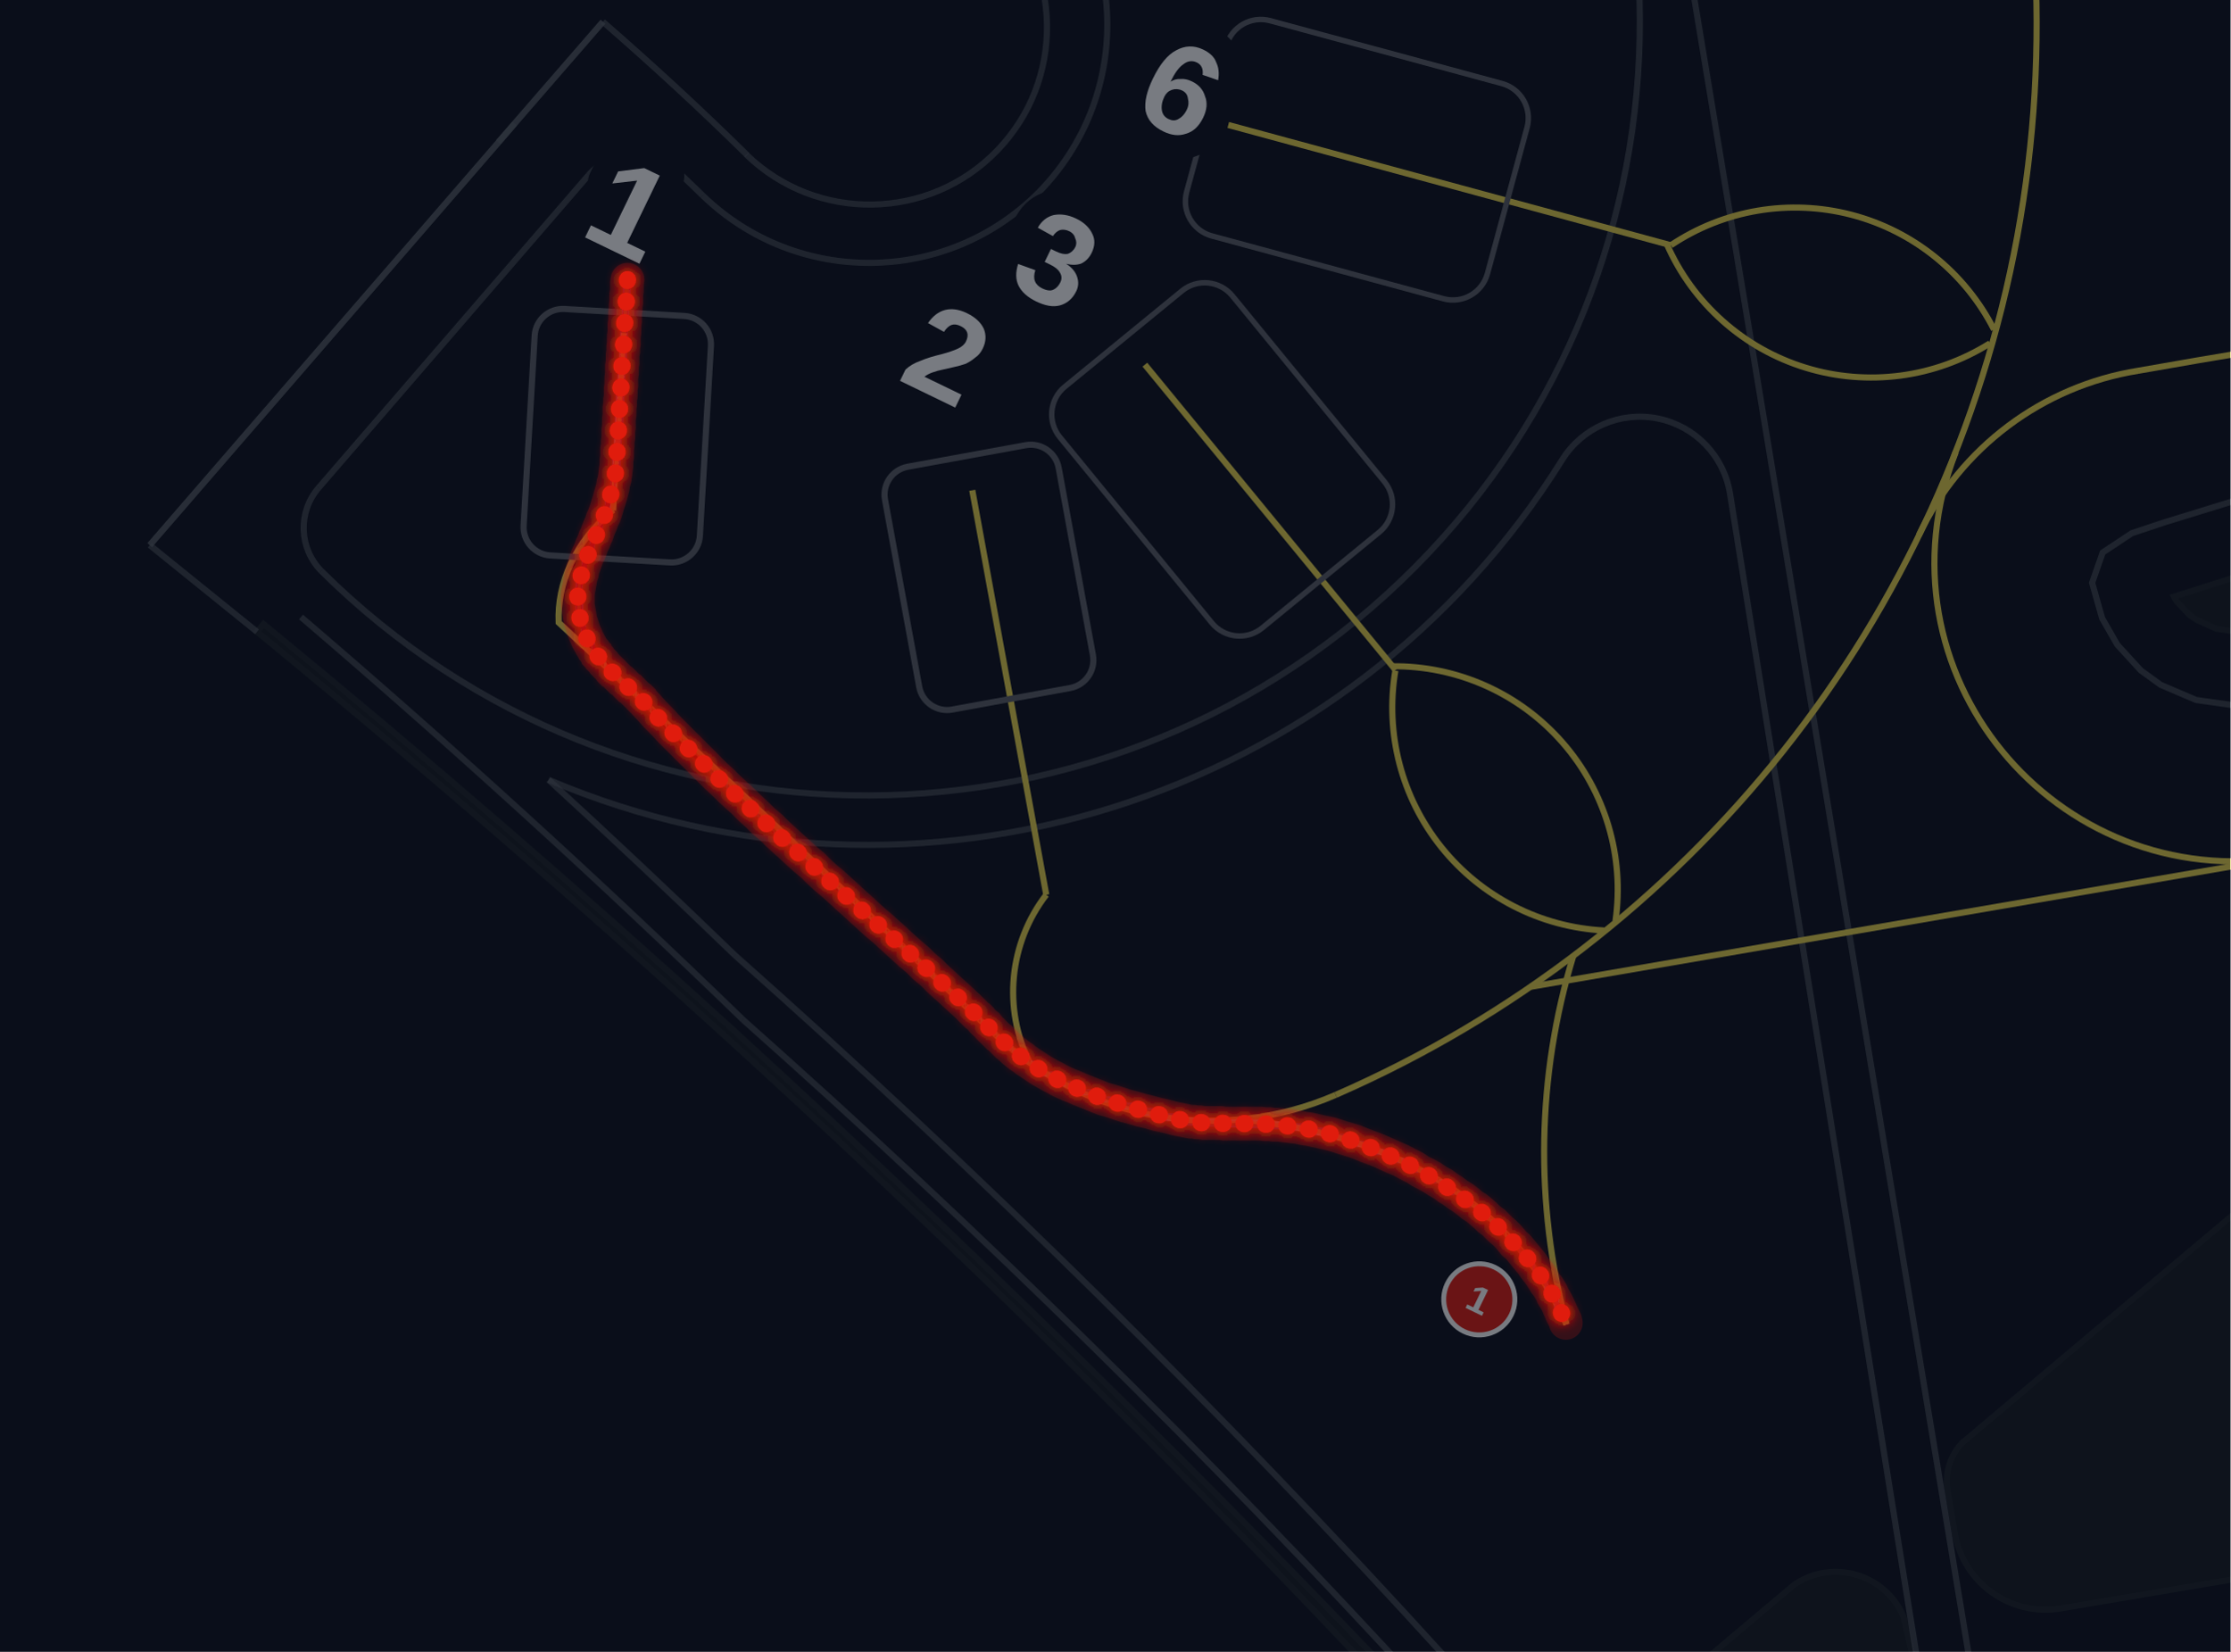
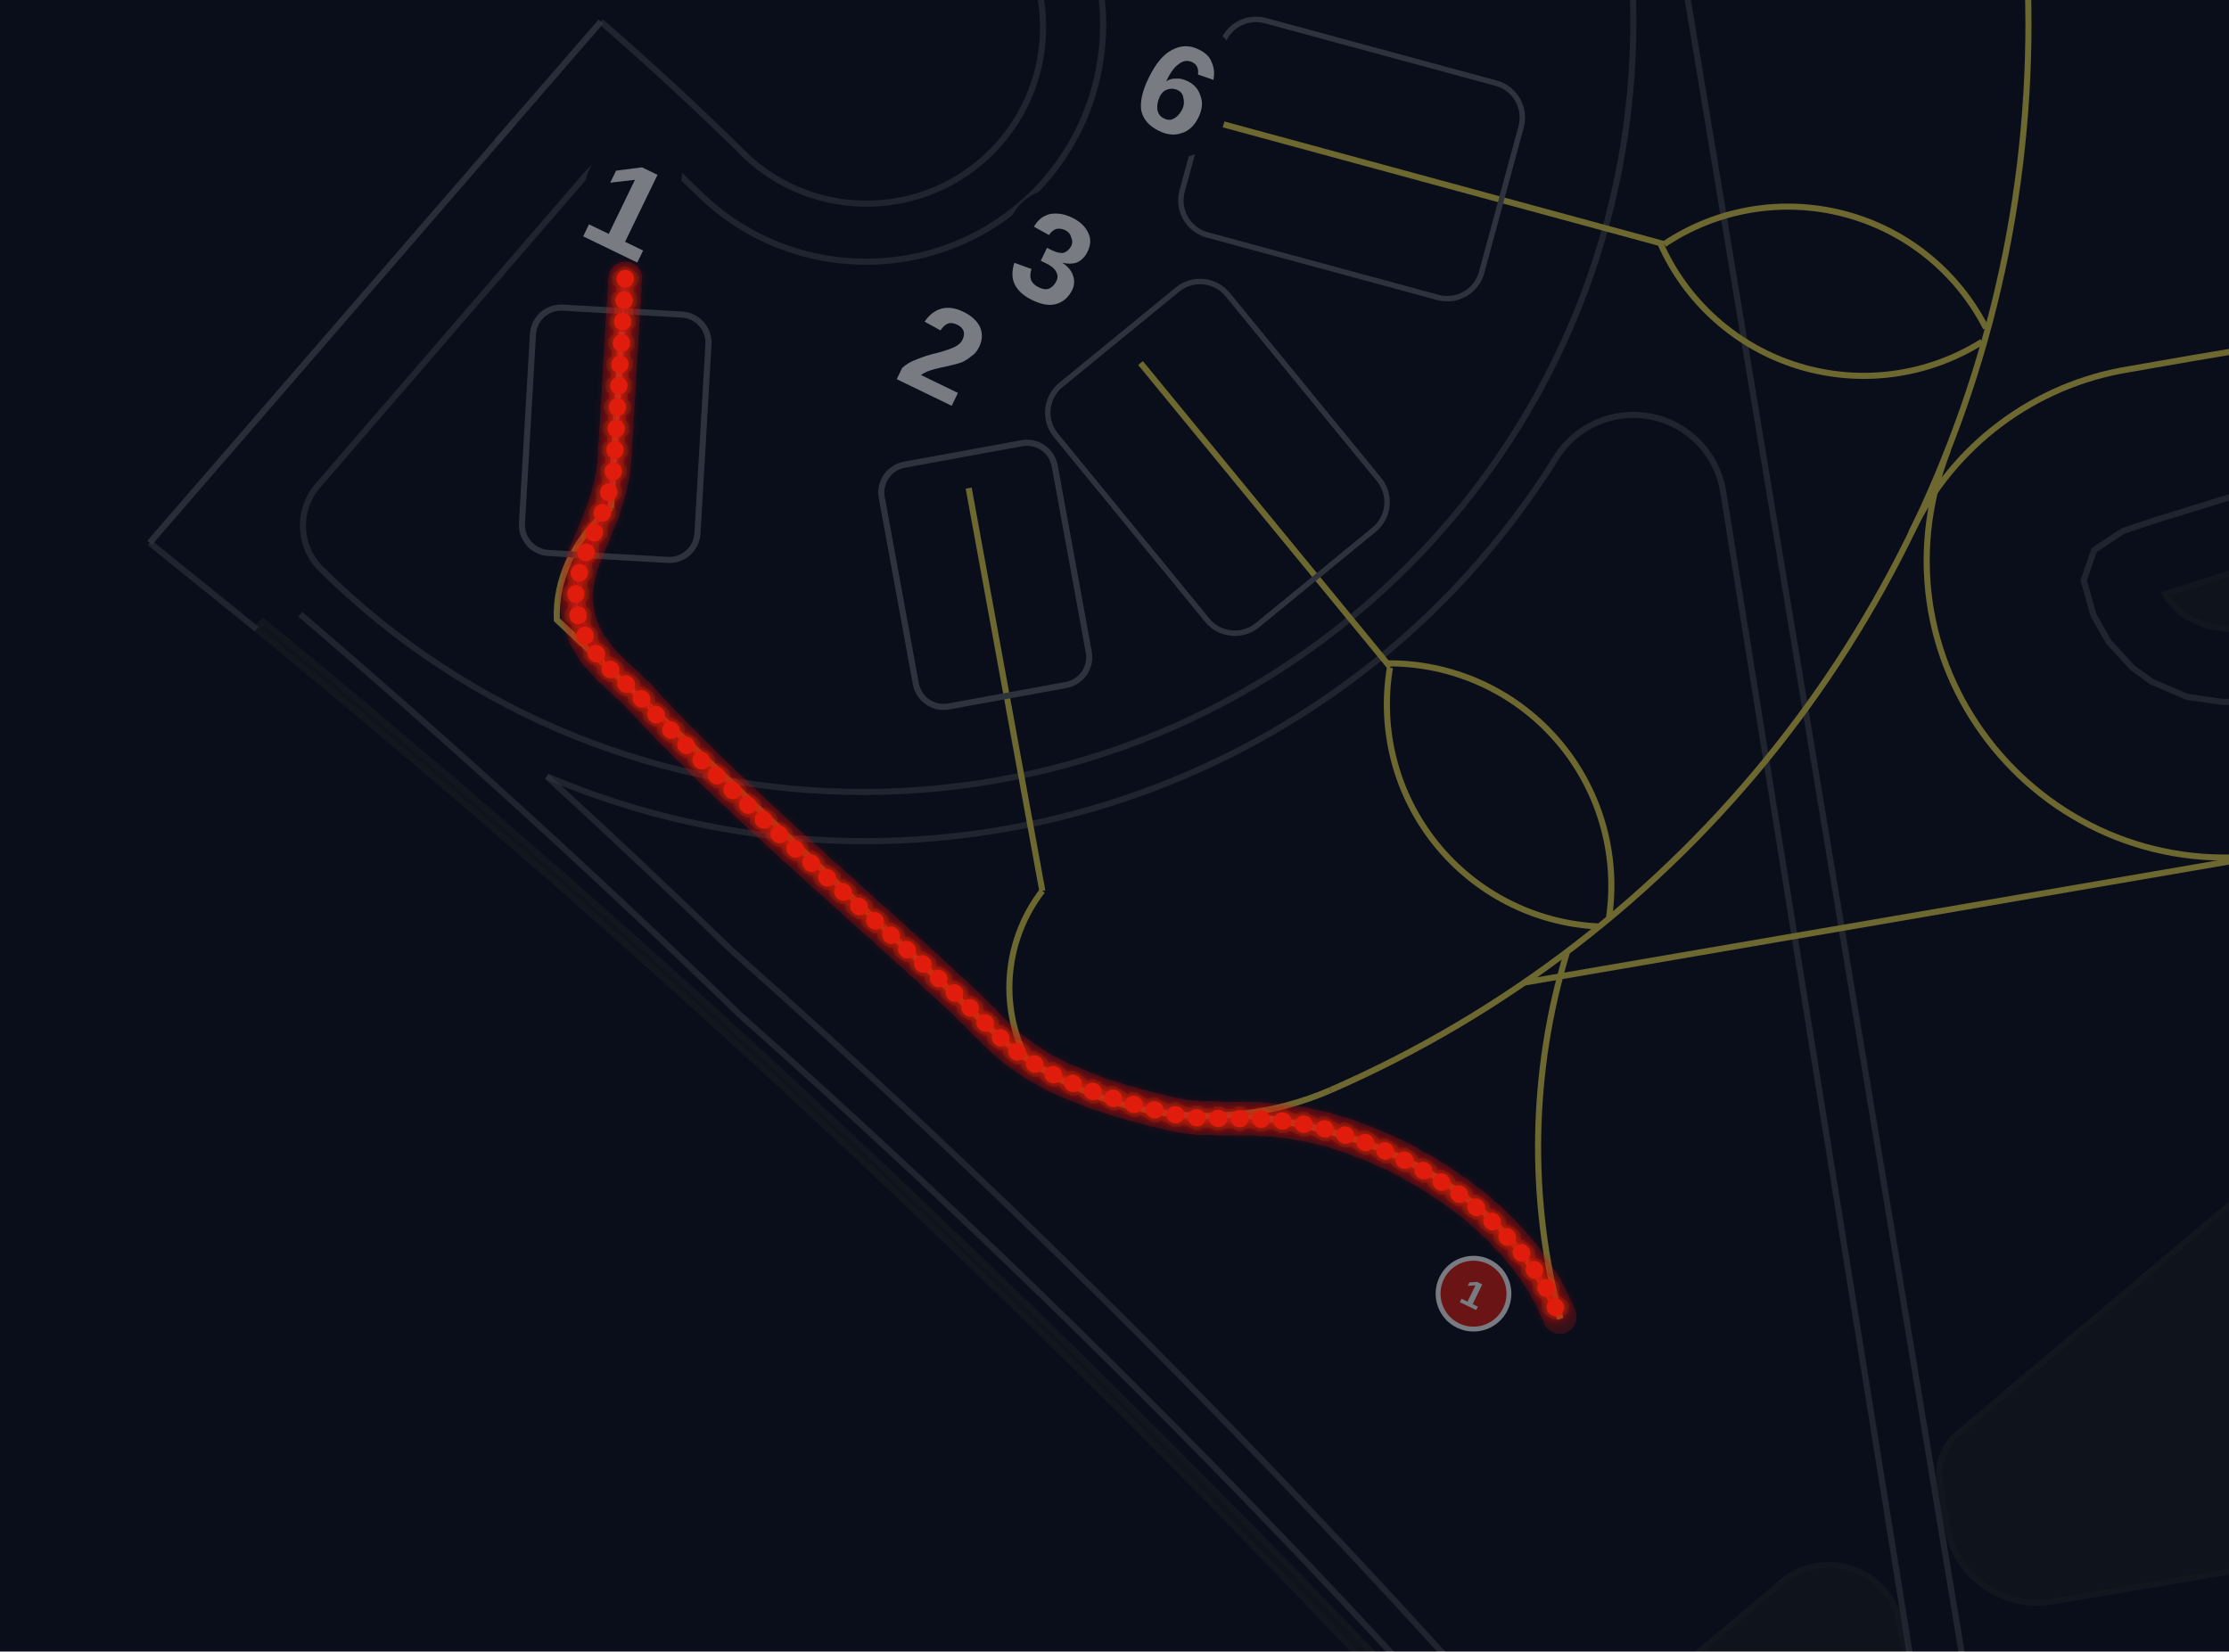
- <svg xmlns="http://www.w3.org/2000/svg" viewBox="875.06 926.11 36.36 26.93">
+ <svg xmlns="http://www.w3.org/2000/svg" viewBox="875.05 926.11 36.50 27.04">
  <defs>
    <filter id="gl" x="-30%" y="-30%" width="160%" height="160%">
      <feGaussianBlur stdDeviation="0.10" result="b" />
      <feMerge>
        <feMergeNode in="b" />
        <feMergeNode in="b" />
        <feMergeNode in="SourceGraphic" />
      </feMerge>
    </filter>
  </defs>
-   <rect x="875.06" y="926.11" width="36.36" height="26.93" fill="#0a0e1a" />
+   <rect x="875.05" y="926.11" width="36.50" height="27.04" fill="#0a0e1a" />
  <g opacity="0.45" transform="rotate(25.84 890.158 939.855)">
    <g id="bgG">
      <defs id="defs40143">
        <clipPath id="clipPath24" clipPathUnits="userSpaceOnUse" />
      </defs>
      <path id="rect1" fill="#0a0e1a" d="M0 0h2000v1380H0Z" style="display:inline;fill:#0a0e1a" />
      <g id="layer-runways" style="display:inline" />
      <g id="layer-green" style="display:inline">
        <path id="path37235" d="m913.57 953.66-1.06-.54-1.18-.52a83 83 0 0 0-5.65-2.54l-1.19-.48a194 194 0 0 0-25.65-8.07l.04-.16a192 192 0 0 1 9.78 2.62 222 222 0 0 1 16.97 5.82l.29-.28 7.9 3.6z" data-class="green-zone" data-dxf-bulges="0.0000 0.0000 0.0187 0.0000 0.0347 0.0000 -0.0132 -0.0202 0.0000 0.0000 0.0000" data-dxf-pts="6277.15,2865.59 6266.66,2860.00 6255.52,2853.32 6201.85,2821.68 6191.02,2814.71 5975.94,2651.07 5974.85,2652.31 6053.10,2717.38 6199.40,2822.81 6198.85,2826.88 6274.15,2870.79" data-handle="7B0F7" data-layer="기타지역" style="fill:#13181e;stroke:#1a1f26;stroke-width:.1" />
        <g id="g1043">
          <path id="polygon37267" d="m910.99 925.82.54-.28.21-.11-1.18-1.67-1.07 1-.5.46-.13.08-.3.28-.34.38-.74.69-.6.57-.16.15.07.05.29.11.14.02.35-.01.32-.1.11-.06.33-.16 1.06-.56.53-.28.24-.13.41-.2.12-.07z" data-class="green-zone" data-dxf-pts="6020.93,2972.24 6020.93,2972.24 6022.06,2963.97 6022.39,2961.86 6023.16,2962.15 6025.78,2963.87 6026.82,2964.90 6028.71,2967.83 6029.75,2970.99 6029.93,2972.24 6030.46,2975.91 6032.10,2987.87 6032.91,2993.79 6033.25,2996.55 6033.99,3001.04 6034.09,3002.44 6034.54,3005.87 6035.39,3011.89 6035.72,3014.30 6015.17,3014.30 6017.16,2999.73 6017.93,2992.91 6017.93,2991.36 6018.47,2987.31 6019.55,2982.33 6020.93,2972.24" data-handle="7B11B" data-layer="기동지역" style="fill:#13181e;stroke:#1a1f26;stroke-width:.1" />
        </g>
        <g id="g967">
          <path id="path37367" d="m911.06 945.58.45.65a.51.51 0 0 1-.3.88 152 152 0 0 0-4.5.73l1.46-3.27a1.2 1.2 0 0 1 1.84-.3z" data-class="green-zone" data-dxf-bulges="0.0000 -0.6339 0.0075 0.0000 -0.4826 0.0000" data-dxf-pts="6196.56,2891.79 6204.50,2891.79 6209.94,2884.22 6189.75,2843.00 6171.47,2873.96 6179.66,2890.80" data-handle="7BCAF" data-layer="기타지역" style="fill:#13181e;stroke:#1a1f26;stroke-width:.1" />
          <path id="path37368" d="m916.63 945.11 2.39-1.69-4.33 3.07a1.5 1.5 0 0 1-2.08-.35l-1.01-1.43.03-.03a1.27 1.27 0 0 1 1.88.16l.31.42 2.74-1.95-1.58-2.23-2.74 1.95a1.5 1.5 0 0 1-2.08-.36l-.42-.59a.9.9 0 0 1-.11-.79l4.69-10.51.8-.57 6.65 9.41a1.5 1.5 0 0 1-.35 2.09l-2.4 1.71" data-class="green-zone" data-dxf-bulges="0.0000 0.0000 -0.4142 0.0000 0.0000 -0.4477 0.0000 0.0000 0.0000 0.0000 -0.4062 0.0000 -0.2344 0.0000 0.0000 0.0000 -0.4142 0.0000 0.0000" data-dxf-pts="6225.10,2940.29 6225.10,2969.71 6225.10,2916.29 6210.10,2901.29 6192.52,2901.29 6192.52,2901.73 6204.72,2916.29 6209.95,2916.29 6209.95,2950.14 6182.52,2950.14 6182.52,2916.29 6167.52,2901.29 6160.18,2901.29 6153.14,2905.00 6094.43,3004.39 6094.43,3014.29 6210.10,3014.29 6225.10,2999.29 6225.10,2969.71" data-handle="7BCB0" data-layer="기타지역" style="fill:#13181e;stroke:#1a1f26;stroke-width:.1" />
        </g>
      </g>
      <g id="layer-schm" style="display:inline">
        <path id="path2039" d="M884.17 941.61a13.34 13.34 0 0 0 12.6-11.9 1.49 1.49 0 0 1 2.7-.7l12.04 17.22c.35.39.04.88-.3.88l-4.5.73" data-class="schm" data-dxf-bulges="0.3688 -0.6901 0.0000 0.0000" data-dxf-pts="6007.75,2694.23 5983.66,2866.57 5993.61,2892.79 6220.63,2892.79" data-handle="71F87" data-layer="SCHM" style="fill:none;stroke:#5a5f68;stroke-width:.1;stroke-opacity:.6" />
        <path id="polyline2039" d="m916.64 930.72-16.28-23.03" data-class="schm" data-dxf-pts="6107.43,3023.79 5824.43,3023.79 5824.43,3023.79" data-handle="71F88" data-layer="SCHM" style="fill:none;stroke:#5a5f68;stroke-width:.1;stroke-opacity:.6" />
        <path id="path2052" d="M879.35 940.16a12.61 12.61 0 1 0 8.19-23.86 66 66 0 0 0-25.71-3.35" data-class="schm" data-dxf-bulges="1.0064 0.0986 0.0986" data-dxf-pts="5967.85,2663.04 5820.38,2868.61 5643.56,2677.12" data-handle="71F9E" data-layer="SCHM" style="fill:none;stroke:#5a5f68;stroke-width:.1;stroke-opacity:.6" />
        <path id="line2130" d="m912.6 946.3-18.21-25.77" data-class="schm" data-dxf-p="6211.391,2900.294 5894.771,2900.294" data-handle="7200B" data-layer="SCHM" data-wgs="37.4487523,126.4592580 37.4510797,126.4571885" style="fill:none;stroke:#5a5f68;stroke-width:.1;stroke-opacity:.6" />
        <path id="line2131" d="m878.72 938.96 1.74-6.51" data-class="schm" data-dxf-p="5954.364,2664.824 5911.262,2716.925" data-handle="7200C" data-layer="SCHM" data-wgs="37.4494154,126.4554077 37.4500036,126.4556062" style="fill:none;stroke:#5a5f68;stroke-width:.1;stroke-opacity:.6" />
        <path id="path2131" d="m882.28 931.94-.55-.18" data-class="schm" data-dxf-arc="6212.93,2328.74,502.00,126.02,126.69" data-handle="7200D" data-layer="SCHM" style="fill:none;stroke:#5a5f68;stroke-width:.1;stroke-opacity:.6" />
        <path id="path2132" d="M882.28 931.94a3.9 3.9 0 0 0 4.91-2.44" data-class="schm" data-dxf-arc="5894.77,2766.29,39.00,306.02,36.02" data-handle="7200E" data-layer="SCHM" style="fill:none;stroke:#5a5f68;stroke-width:.1;stroke-opacity:.6" />
        <path id="path2133" d="M881.73 931.76a1 1 0 0 0-1.27.69" data-class="schm" data-dxf-arc="5918.99,2723.28,10.00,126.69,219.77" data-handle="7200F" data-layer="SCHM" style="fill:none;stroke:#5a5f68;stroke-width:.1;stroke-opacity:.6" />
        <path id="path2134" d="M878.72 938.96a1 1 0 0 0 .63 1.2" data-class="schm" data-dxf-arc="5962.07,2671.20,10.00,219.60,305.29" data-handle="72010" data-layer="SCHM" style="fill:none;stroke:#5a5f68;stroke-width:.1;stroke-opacity:.6" />
        <path id="path2135" d="M887.19 929.5a3.9 3.9 0 0 0-2.43-4.93" data-class="schm" data-dxf-arc="5894.77,2766.29,39.00,36.02,126.02" data-handle="72011" data-layer="SCHM" style="fill:none;stroke:#5a5f68;stroke-width:.1;stroke-opacity:.6" />
        <path id="line15244" d="m879.58 930.1-2.93 10.9" data-class="schm" data-dxf-p="5886.931,2723.237 5959.034,2636.080" data-handle="75529" data-layer="SCHM" data-wgs="37.4502153,126.4555054 37.4492314,126.4551733" style="fill:none;stroke:#5a5f68;stroke-width:.1;stroke-opacity:.6" />
        <path id="path15244" d="M882.63 931.03a2.89 2.89 0 1 0 1.81-5.49" data-class="schm" data-dxf-arc="5895.12,2766.28,29.00,306.39,126.50" data-handle="7552A" data-layer="SCHM" style="fill:none;stroke:#5a5f68;stroke-width:.1;stroke-opacity:.6" />
        <path id="path15245" d="M882.64 931.03a51 51 0 0 0-3.06-.93" data-class="schm" data-dxf-arc="6213.29,2328.79,511.95,126.00,129.60" data-handle="7552B" data-layer="SCHM" style="fill:none;stroke:#5a5f68;stroke-width:.1;stroke-opacity:.6" />
        <path id="path15246" d="M888.15 942.86a154 154 0 0 0-3.98-1.25" data-class="schm" data-dxf-arc="6958.87,1475.85,1545.67,126.42,127.98" data-handle="7552C" data-layer="SCHM" style="fill:none;stroke:#5a5f68;stroke-width:.1;stroke-opacity:.6" />
        <path id="line15448" d="m876.65 941 2.36-8.78" data-class="schm" data-dxf-p="5959.034,2636.080 5900.952,2706.289" data-handle="755F7" data-layer="SCHM" data-wgs="37.4492314,126.4551733 37.4500240,126.4554408" style="fill:none;stroke:#5a5f68;stroke-width:.1;stroke-opacity:.6" />
        <path id="line15450" d="m879.58 930.1-.68 2.51" data-class="schm" data-dxf-p="5886.931,2723.237 5903.502,2703.206" data-handle="755F9" data-layer="SCHM" data-wgs="37.4502153,126.4555054 37.4499892,126.4554291" style="fill:none;stroke:#5a5f68;stroke-width:.1;stroke-opacity:.6" />
        <path id="path33985" d="m878.84 941.51-2.19-.51" data-class="schm" data-dxf-arc="7260.72,1185.53,1948.97,131.24,131.90" data-handle="7A573" data-layer="SCHM" style="fill:none;stroke:#5a5f68;stroke-width:.1;stroke-opacity:.6" />
        <path id="path33994" d="M888.73 943.75a156 156 0 0 0-9.35-2.77" data-class="schm" data-dxf-arc="6979.74,1461.95,1562.63,126.43,130.03" data-handle="7A580" data-layer="SCHM" style="fill:none;stroke:#5a5f68;stroke-width:.1;stroke-opacity:.6" />
        <path id="path33995" d="M903.5 948.75a152 152 0 0 0-14.77-5" data-class="schm" data-dxf-arc="7012.60,1532.58,1526.85,123.11,129.00" data-handle="7A581" data-layer="SCHM" style="fill:none;stroke:#5a5f68;stroke-width:.1;stroke-opacity:.6" />
        <path id="path33996" d="M912.84 947.66a152 152 0 0 0-7.9 1.36" data-class="schm" data-dxf-arc="7580.07,2197.67,1526.85,152.92,155.94" data-handle="7A582" data-layer="SCHM" style="fill:none;stroke:#5a5f68;stroke-width:.1;stroke-opacity:.6" />
        <path id="path33997" d="M903.5 948.75c.36.14.81.35 1.44.27" data-class="schm" data-dxf-arc="6167.57,2828.22,20.00,303.11,335.94" data-handle="7A583" data-layer="SCHM" style="fill:none;stroke:#5a5f68;stroke-width:.1;stroke-opacity:.6" />
        <path id="polyline34010" d="m909.86 922.77-.29.28-.44.41-.44.42-.45.4-.24.17-.07.08-.22.21-.34.38-.59.55-.73.68-.4.39-.29.49.06.52.4.45.41.28.53.21.39.07.63-.03.56-.18.36-.18.17-.09.54-.28.53-.28.54-.28.23-.12.43-.21.14-.09.26-.14.54-.27.36-.19" data-class="shoulder" data-dxf-pts="6003.05,3014.30 6003.61,3010.24 6004.43,3004.24 6005.25,2998.24 6005.93,2992.24 6005.93,2989.24 6006.24,2988.25 6006.64,2985.25 6007.72,2980.24 6008.82,2972.24 6010.19,2962.24 6011.04,2956.72 6013.31,2951.45 6017.93,2948.94 6023.93,2949.63 6028.62,2951.38 6033.37,2954.50 6036.19,2957.30 6039.63,2962.62 6041.48,2968.24 6042.06,2972.24 6042.34,2974.24 6043.17,2980.24 6043.99,2986.24 6044.81,2992.24 6045.13,2994.84 6045.92,2999.65 6046.03,3001.24 6046.43,3004.24 6047.28,3010.24 6047.83,3014.30" data-handle="7A59A" data-layer="SCHM" style="fill:none;stroke:#5a5f68;stroke-width:.1;stroke-opacity:.6" />
        <path id="polyline34015" d="m915.87 931.27-16.28-23.04" data-class="schm" data-dxf-pts="6107.43,3014.30 5824.43,3014.30" data-handle="7A5A1" data-layer="SCHM" style="fill:none;stroke:#5a5f68;stroke-width:.1;stroke-opacity:.6" />
        <path id="path36959" d="M888.15 942.86a152 152 0 0 1 15.41 5.25 2 2 0 0 0 1.11.11l2.04-.38" data-class="schm" data-dxf-bulges="-0.0268 0.1436 0.0000 0.0000" data-dxf-pts="6041.11,2719.56 6173.66,2815.60 6181.01,2824.12 6189.75,2843.00" data-handle="7BCBE" data-layer="SCHM" style="fill:none;stroke:#5a5f68;stroke-width:.1;stroke-opacity:.6" />
      </g>
      <g id="layer-centerlines" style="display:inline">
        <g id="g932" style="display:inline">
          <path id="path37557" d="M900.46 936.92a11 11 0 0 0 2.52 5.45" data-class="centerline-twy" data-dxf-arc="6108.65,2839.30,35.00,198.85,306.97" data-handle="70D03" data-layer="항공기동선" style="fill:none;stroke:#e6d24c;stroke-width:.1" />
          <path id="path37557-8" d="M902.98 942.37c-1.81-1.52-4.04-1.49-6.23-.7" data-class="centerline-twy" data-dxf-arc="6108.65,2839.30,35.00,198.85,306.97" data-handle="70D03" data-layer="항공기동선" style="display:inline;fill:none;stroke:#e6d24c;stroke-width:.1" />
        </g>
        <g id="g22" style="display:inline">
          <path id="path37553" d="M902.49 926.8c.3 3.82 4.6 5.8 7.72 3.6" data-class="centerline-twy" data-dxf-arc="6017.93,2972.86,49.50,239.20,0.00" data-handle="70CFE" data-layer="항공기동선" style="fill:none;stroke:#e6d24c;stroke-width:.1" />
          <path id="path22" d="m914.34 927.46-4.13 2.94-10.16 7.27" style="baseline-shift:baseline;display:inline;overflow:visible;opacity:1;fill:none;stroke:#e6d24c;stroke-width:.1;stroke-dasharray:none;stroke-opacity:1;stop-color:#000;stop-opacity:1" />
        </g>
        <g id="g25" style="display:inline">
          <path id="path37580" d="M904.59 924.31a4.8 4.8 0 0 0-2.05 3.97m2.05-3.97.82-.59zm.82-.59 4.18-2.97" data-class="centerline-twy" style="fill:none;stroke:#e6d24c;stroke-width:.1" />
        </g>
        <g id="g108" style="display:inline">
          <path id="path37554" d="M897.96 940.64a19.04 19.04 0 0 0-8.37-30.43" data-class="centerline-twy" data-dxf-arc="5894.77,2766.29,191.00,14.15,126.02" data-handle="70CFF" data-layer="항공기동선" style="fill:none;stroke:#e6d24c;stroke-width:.1;display:inline" />
          <path id="path37559" d="M892.56 942.18a5.1 5.1 0 0 0 5.4-1.54" data-class="centerline-twy" data-dxf-arc="6030.52,2800.51,51.00,306.97,14.15" data-handle="70D05" data-layer="항공기동선" style="fill:none;stroke:#e6d24c;stroke-width:.1;display:inline" />
        </g>
        <g id="g877" style="display:inline">
          <g id="g23" style="display:inline">
            <path id="line37554" d="m892.56 942.18-5.68-1.81-3.68-1.14c-.3-.56-.34-1.3 0-2.04" style="baseline-shift:baseline;display:inline;overflow:visible;opacity:1;fill:none;stroke:#e6d24c;stroke-width:.1;stroke-dasharray:none;stroke-opacity:1;stop-color:#000;stop-opacity:1" />
            <path id="path878" d="m883.2 937.2-1.1-2.68" style="baseline-shift:baseline;display:inline;overflow:visible;fill:none;stroke:#e6d24c;stroke-width:.1;stroke-dasharray:none;stroke-opacity:1;stop-color:#000" />
          </g>
          <g id="g20" style="display:inline">
            <path id="path38188" d="M902.18 924.73a3.64 3.64 0 0 0-5.34 1.06" data-class="centerline-twy" data-dxf-arc="5985.23,2905.02,36.50,107.23,204.45" data-handle="71023" data-layer="항공기동선" style="fill:none;stroke:#e6d24c;stroke-width:.1" />
            <path id="path38189" d="M896.77 925.8a3.64 3.64 0 0 0 5.45-.84" data-class="centerline-twy" data-dxf-arc="5942.92,2924.76,36.50,283.95,22.77" data-handle="71024" data-layer="항공기동선" style="fill:none;stroke:#e6d24c;stroke-width:.1" />
            <path id="line38192" d="m896.84 925.79-7.35 1.38" style="baseline-shift:baseline;display:inline;overflow:visible;opacity:1;fill:none;stroke:#e6d24c;stroke-width:.1;stroke-dasharray:none;stroke-opacity:1;stop-color:#000;stop-opacity:1" />
          </g>
          <g id="g24" style="display:inline">
            <path id="path38229" d="M892.29 939.76a2.6 2.6 0 0 0 .96 2.59" data-class="centerline-twy" data-dxf-arc="6058.80,2788.82,25.60,222.33,287.69" data-handle="71053" data-layer="항공기동선" style="fill:none;stroke:#e6d24c;stroke-width:.1" />
            <path id="line38229" d="m892.29 939.76-3.96-5.41" style="baseline-shift:baseline;display:inline;overflow:visible;opacity:1;fill:none;stroke:#e6d24c;stroke-width:.1;stroke-dasharray:none;stroke-opacity:1;stop-color:#000;stop-opacity:1" />
          </g>
          <g id="g21" style="display:inline">
            <path id="path38186" d="M900.83 936.1a3.64 3.64 0 0 0-5.09-2.15" data-class="centerline-twy" data-dxf-arc="6048.42,2828.10,36.50,72.25,171.44" data-handle="71021" data-layer="항공기동선" style="fill:none;stroke:#e6d24c;stroke-width:.1" />
            <path id="path38187" d="M895.82 933.99a3.64 3.64 0 0 0 4.91 2.33" data-class="centerline-twy" data-dxf-arc="6025.07,2868.53,36.50,250.94,347.79" data-handle="71022" data-layer="항공기동선" style="fill:none;stroke:#e6d24c;stroke-width:.1" />
            <path id="line38232" d="m889.97 931.28 5.85 2.7z" style="baseline-shift:baseline;display:inline;overflow:visible;opacity:1;fill:none;stroke:#e6d24c;stroke-width:.1;stroke-dasharray:none;stroke-opacity:1;stop-color:#000;stop-opacity:1" />
          </g>
        </g>
      </g>
      <g id="g1004" />
      <g id="g993" />
      <g id="g927" style="display:inline;stroke:#5b5e67">
        <rect id="rect340-5-9-6-8-9-3-8-2-7-8-5-4-7" width="3.636" height="5.082" x="-472.536" y="1198.517" ry=".584" style="display:inline;fill:none;stroke:#5b5e67;stroke-width:.089;stroke-linecap:round;stroke-linejoin:round;stroke-miterlimit:5;stroke-dasharray:none;stroke-dashoffset:0;paint-order:stroke fill markers" transform="rotate(-65.134)" />
        <rect id="rect340-5-9-6-8-9-3-8-2-7-8-5-4-7-0" width="3.636" height="5.082" x="-1077.622" y="702.112" ry=".584" style="display:inline;fill:none;stroke:#5b5e67;stroke-width:.089;stroke-linecap:round;stroke-linejoin:round;stroke-miterlimit:5;stroke-dasharray:none;stroke-dashoffset:0;paint-order:stroke fill markers" transform="rotate(-100.668)" />
        <rect id="rect340-7-9-0-7-2-8-66" width="2.879" height="4.025" x="-458.57" y="-1204.709" ry=".462" style="display:inline;fill:none;stroke:#5b5e67;stroke-width:.1;stroke-linecap:round;stroke-linejoin:round;stroke-miterlimit:5;stroke-dasharray:none;stroke-dashoffset:0;paint-order:stroke fill markers" transform="rotate(157.491)" />
        <rect id="rect340-7-9-0-7-2-8-66-5" width="2.879" height="4.025" x="-166.399" y="-1282.103" ry=".462" style="display:inline;fill:none;stroke:#5b5e67;stroke-width:.1;stroke-linecap:round;stroke-linejoin:round;stroke-miterlimit:5;stroke-dasharray:none;stroke-dashoffset:0;paint-order:stroke fill markers" transform="rotate(143.797)" />
      </g>
      <g id="g1052">
        <path id="polyline34014" d="m900.36 907.69 7.58-5.39 16.28 23.03-7.58 5.39z" data-class="schm" data-dxf-pts="5824.43,3023.79 5824.43,3117.24 6107.43,3117.24 6107.43,3023.79" data-handle="7A5A0" data-layer="SCHM" style="fill:none;stroke:#5a5f68;stroke-width:.1;stroke-opacity:.6;display:inline" />
      </g>
      <g id="layer-stand-labels" style="font-family:Arial,Helvetica,sans-serif;font-weight:700;text-anchor:middle">
        <text x="881.31" y="933.39" style="fill:none;stroke:#0a0e1a;stroke-width:.8;stroke-linejoin:round;font-size:2.1px" id="lbl-1-h">1</text>
        <text x="881.31" y="933.39" style="fill:#ffffff;stroke:none;font-size:2.1px" id="lbl-1">1</text>
        <text x="887.00" y="933.26" style="fill:none;stroke:#0a0e1a;stroke-width:.8;stroke-linejoin:round;font-size:2.1px" id="lbl-2-h">2</text>
        <text x="887.00" y="933.26" style="fill:#ffffff;stroke:none;font-size:2.1px" id="lbl-2">2</text>
        <text x="887.93" y="931.09" style="fill:none;stroke:#0a0e1a;stroke-width:.8;stroke-linejoin:round;font-size:2.1px" id="lbl-3-h">3</text>
        <text x="887.93" y="931.09" style="fill:#ffffff;stroke:none;font-size:2.1px" id="lbl-3">3</text>
        <text x="888.56" y="927.71" style="fill:none;stroke:#0a0e1a;stroke-width:.8;stroke-linejoin:round;font-size:2.1px" id="lbl-6-h">6</text>
        <text x="888.56" y="927.71" style="fill:#ffffff;stroke:none;font-size:2.1px" id="lbl-6">6</text>
      </g>
      <g id="layer-points">
        <g id="pt-1" transform="translate(901.52,942.62)">
          <circle r="0.58" fill="#e01b0f" stroke="#ffffff" stroke-width=".08" />
          <text y="0.22" text-anchor="middle" font-family="Arial,Helvetica,sans-serif" font-weight="700" font-size="0.62px" letter-spacing=".03" fill="#ffffff">1</text>
        </g>
      </g>
    </g>
  </g>
  <path d="M885.29 930.67L885.28 930.73L885.28 930.79L885.28 930.85L885.27 930.91L885.27 930.98L885.27 931.04L885.26 931.10L885.26 931.16L885.25 931.22L885.25 931.28L885.25 931.34L885.24 931.41L885.24 931.47L885.24 931.53L885.23 931.59L885.23 931.65L885.23 931.71L885.22 931.77L885.22 931.84L885.21 931.90L885.21 931.96L885.21 932.02L885.20 932.08L885.20 932.14L885.20 932.20L885.19 932.27L885.19 932.33L885.19 932.39L885.18 932.45L885.18 932.51L885.18 932.57L885.17 932.63L885.17 932.70L885.16 932.76L885.16 932.82L885.16 932.88L885.15 932.94L885.15 933.00L885.15 933.07L885.14 933.13L885.14 933.19L885.14 933.25L885.13 933.31L885.13 933.37L885.12 933.43L885.12 933.50L885.12 933.56L885.11 933.62L885.11 933.70L885.10 933.77L885.09 933.85L885.08 933.92L885.06 933.99L885.05 934.06L885.03 934.13L885.01 934.20L884.99 934.27L884.97 934.33L884.95 934.40L884.93 934.46L884.91 934.52L884.88 934.58L884.86 934.64L884.83 934.71L884.81 934.76L884.79 934.82L884.76 934.88L884.74 934.94L884.71 935.00L884.69 935.06L884.67 935.11L884.64 935.17L884.62 935.22L884.60 935.28L884.58 935.34L884.56 935.39L884.55 935.45L884.53 935.51L884.52 935.56L884.51 935.62L884.50 935.68L884.49 935.73L884.48 935.79L884.48 935.85L884.48 935.91L884.48 935.97L884.49 936.03L884.50 936.09L884.51 936.15L884.52 936.21L884.54 936.28L884.56 936.34L884.58 936.40L884.61 936.47L884.64 936.54L884.68 936.61L884.69 936.63L884.70 936.65L884.72 936.68L884.73 936.70L884.75 936.72L884.76 936.74L884.78 936.76L884.79 936.79L884.81 936.81L884.83 936.83L884.84 936.85L884.86 936.87L884.88 936.89L884.90 936.91L884.91 936.93L884.93 936.95L884.95 936.97L884.97 936.99L884.99 937.01L885.01 937.03L885.02 937.05L885.04 937.07L885.06 937.08L885.08 937.10L885.10 937.12L885.12 937.14L885.14 937.16L885.16 937.18L885.18 937.20L885.20 937.21L885.22 937.23L885.24 937.25L885.26 937.27L885.28 937.29L885.30 937.31L885.32 937.33L885.34 937.34L885.36 937.36L885.38 937.38L885.40 937.40L885.42 937.42L885.44 937.44L885.46 937.46L885.48 937.48L885.50 937.49L885.52 937.51L885.53 937.53L885.55 937.55L885.66 937.67L885.76 937.78L885.87 937.89L885.97 938.00L886.08 938.11L886.19 938.22L886.30 938.33L886.41 938.44L886.51 938.54L886.62 938.65L886.73 938.76L886.84 938.86L886.95 938.97L887.07 939.08L887.18 939.18L887.29 939.29L887.40 939.39L887.51 939.50L887.63 939.60L887.74 939.71L887.85 939.81L887.96 939.91L888.08 940.02L888.19 940.12L888.31 940.22L888.42 940.33L888.53 940.43L888.65 940.53L888.76 940.63L888.88 940.74L888.99 940.84L889.10 940.94L889.22 941.05L889.33 941.15L889.45 941.25L889.56 941.35L889.68 941.46L889.79 941.56L889.90 941.66L890.02 941.76L890.13 941.87L890.25 941.97L890.36 942.08L890.47 942.18L890.58 942.28L890.70 942.39L890.81 942.49L890.92 942.60L890.95 942.63L890.98 942.66L891.02 942.69L891.05 942.72L891.08 942.76L891.11 942.79L891.15 942.82L891.18 942.86L891.22 942.90L891.25 942.93L891.29 942.97L891.33 943.01L891.37 943.04L891.41 943.08L891.45 943.12L891.49 943.16L891.54 943.20L891.58 943.24L891.63 943.28L891.68 943.32L891.74 943.36L891.79 943.40L891.85 943.44L891.91 943.48L891.97 943.52L892.03 943.56L892.10 943.60L892.17 943.64L892.25 943.68L892.32 943.72L892.40 943.76L892.49 943.80L892.57 943.83L892.66 943.87L892.76 943.91L892.86 943.95L892.96 943.99L893.06 944.03L893.17 944.06L893.29 944.10L893.41 944.14L893.53 944.17L893.66 944.21L893.79 944.24L893.93 944.28L894.07 944.31L894.22 944.35L894.37 944.38L894.42 944.39L894.47 944.40L894.52 944.40L894.57 944.41L894.62 944.41L894.68 944.42L894.73 944.42L894.79 944.42L894.84 944.42L894.90 944.42L894.96 944.42L895.02 944.43L895.08 944.43L895.14 944.43L895.21 944.43L895.27 944.43L895.34 944.43L895.40 944.43L895.47 944.43L895.54 944.43L895.61 944.43L895.69 944.44L895.76 944.44L895.83 944.45L895.91 944.45L895.99 944.46L896.07 944.47L896.15 944.48L896.23 944.49L896.32 944.51L896.40 944.52L896.49 944.54L896.58 944.56L896.67 944.58L896.76 944.60L896.86 944.63L896.95 944.66L897.05 944.69L897.15 944.72L897.25 944.76L897.35 944.80L897.46 944.84L897.56 944.88L897.67 944.93L897.78 944.98L897.90 945.03L898.01 945.09L898.13 945.15L898.22 945.21L898.32 945.26L898.41 945.31L898.50 945.37L898.59 945.42L898.67 945.48L898.75 945.53L898.83 945.59L898.91 945.64L898.99 945.70L899.06 945.76L899.14 945.81L899.21 945.87L899.28 945.93L899.34 945.99L899.41 946.04L899.47 946.10L899.53 946.16L899.59 946.21L899.65 946.27L899.70 946.33L899.75 946.39L899.81 946.44L899.86 946.50L899.90 946.55L899.95 946.61L900.00 946.67L900.04 946.72L900.08 946.78L900.12 946.83L900.16 946.88L900.20 946.94L900.23 946.99L900.26 947.04L900.30 947.09L900.33 947.14L900.36 947.19L900.38 947.24L900.41 947.29L900.44 947.34L900.46 947.38L900.48 947.43L900.50 947.47L900.52 947.52L900.54 947.56L900.56 947.60L900.58 947.64L900.59 947.68" fill="none" stroke="#e01b0f" stroke-width="0.55" opacity=".20" stroke-linecap="round" />
  <path d="M885.29 930.67L885.28 930.73L885.28 930.79L885.28 930.85L885.27 930.91L885.27 930.98L885.27 931.04L885.26 931.10L885.26 931.16L885.25 931.22L885.25 931.28L885.25 931.34L885.24 931.41L885.24 931.47L885.24 931.53L885.23 931.59L885.23 931.65L885.23 931.71L885.22 931.77L885.22 931.84L885.21 931.90L885.21 931.96L885.21 932.02L885.20 932.08L885.20 932.14L885.20 932.20L885.19 932.27L885.19 932.33L885.19 932.39L885.18 932.45L885.18 932.51L885.18 932.57L885.17 932.63L885.17 932.70L885.16 932.76L885.16 932.82L885.16 932.88L885.15 932.94L885.15 933.00L885.15 933.07L885.14 933.13L885.14 933.19L885.14 933.25L885.13 933.31L885.13 933.37L885.12 933.43L885.12 933.50L885.12 933.56L885.11 933.62L885.11 933.70L885.10 933.77L885.09 933.85L885.08 933.92L885.06 933.99L885.05 934.06L885.03 934.13L885.01 934.20L884.99 934.27L884.97 934.33L884.95 934.40L884.93 934.46L884.91 934.52L884.88 934.58L884.86 934.64L884.83 934.71L884.81 934.76L884.79 934.82L884.76 934.88L884.74 934.94L884.71 935.00L884.69 935.06L884.67 935.11L884.64 935.17L884.62 935.22L884.60 935.28L884.58 935.34L884.56 935.39L884.55 935.45L884.53 935.51L884.52 935.56L884.51 935.62L884.50 935.68L884.49 935.73L884.48 935.79L884.48 935.85L884.48 935.91L884.48 935.97L884.49 936.03L884.50 936.09L884.51 936.15L884.52 936.21L884.54 936.28L884.56 936.34L884.58 936.40L884.61 936.47L884.64 936.54L884.68 936.61L884.69 936.63L884.70 936.65L884.72 936.68L884.73 936.70L884.75 936.72L884.76 936.74L884.78 936.76L884.79 936.79L884.81 936.81L884.83 936.83L884.84 936.85L884.86 936.87L884.88 936.89L884.90 936.91L884.91 936.93L884.93 936.95L884.95 936.97L884.97 936.99L884.99 937.01L885.01 937.03L885.02 937.05L885.04 937.07L885.06 937.08L885.08 937.10L885.10 937.12L885.12 937.14L885.14 937.16L885.16 937.18L885.18 937.20L885.20 937.21L885.22 937.23L885.24 937.25L885.26 937.27L885.28 937.29L885.30 937.31L885.32 937.33L885.34 937.34L885.36 937.36L885.38 937.38L885.40 937.40L885.42 937.42L885.44 937.44L885.46 937.46L885.48 937.48L885.50 937.49L885.52 937.51L885.53 937.53L885.55 937.55L885.66 937.67L885.76 937.78L885.87 937.89L885.97 938.00L886.08 938.11L886.19 938.22L886.30 938.33L886.41 938.44L886.51 938.54L886.62 938.65L886.73 938.76L886.84 938.86L886.95 938.97L887.07 939.08L887.18 939.18L887.29 939.29L887.40 939.39L887.51 939.50L887.63 939.60L887.74 939.71L887.85 939.81L887.96 939.91L888.08 940.02L888.19 940.12L888.31 940.22L888.42 940.33L888.53 940.43L888.65 940.53L888.76 940.63L888.88 940.74L888.99 940.84L889.10 940.94L889.22 941.05L889.33 941.15L889.45 941.25L889.56 941.35L889.68 941.46L889.79 941.56L889.90 941.66L890.02 941.76L890.13 941.87L890.25 941.97L890.36 942.08L890.47 942.18L890.58 942.28L890.70 942.39L890.81 942.49L890.92 942.60L890.95 942.63L890.98 942.66L891.02 942.69L891.05 942.72L891.08 942.76L891.11 942.79L891.15 942.82L891.18 942.86L891.22 942.90L891.25 942.93L891.29 942.97L891.33 943.01L891.37 943.04L891.41 943.08L891.45 943.12L891.49 943.16L891.54 943.20L891.58 943.24L891.63 943.28L891.68 943.32L891.74 943.36L891.79 943.40L891.85 943.44L891.91 943.48L891.97 943.52L892.03 943.56L892.10 943.60L892.17 943.64L892.25 943.68L892.32 943.72L892.40 943.76L892.49 943.80L892.57 943.83L892.66 943.87L892.76 943.91L892.86 943.95L892.96 943.99L893.06 944.03L893.17 944.06L893.29 944.10L893.41 944.14L893.53 944.17L893.66 944.21L893.79 944.24L893.93 944.28L894.07 944.31L894.22 944.35L894.37 944.38L894.42 944.39L894.47 944.40L894.52 944.40L894.57 944.41L894.62 944.41L894.68 944.42L894.73 944.42L894.79 944.42L894.84 944.42L894.90 944.42L894.96 944.42L895.02 944.43L895.08 944.43L895.14 944.43L895.21 944.43L895.27 944.43L895.34 944.43L895.40 944.43L895.47 944.43L895.54 944.43L895.61 944.43L895.69 944.44L895.76 944.44L895.83 944.45L895.91 944.45L895.99 944.46L896.07 944.47L896.15 944.48L896.23 944.49L896.32 944.51L896.40 944.52L896.49 944.54L896.58 944.56L896.67 944.58L896.76 944.60L896.86 944.63L896.95 944.66L897.05 944.69L897.15 944.72L897.25 944.76L897.35 944.80L897.46 944.84L897.56 944.88L897.67 944.93L897.78 944.98L897.90 945.03L898.01 945.09L898.13 945.15L898.22 945.21L898.32 945.26L898.41 945.31L898.50 945.37L898.59 945.42L898.67 945.48L898.75 945.53L898.83 945.59L898.91 945.64L898.99 945.70L899.06 945.76L899.14 945.81L899.21 945.87L899.28 945.93L899.34 945.99L899.41 946.04L899.47 946.10L899.53 946.16L899.59 946.21L899.65 946.27L899.70 946.33L899.75 946.39L899.81 946.44L899.86 946.50L899.90 946.55L899.95 946.61L900.00 946.67L900.04 946.72L900.08 946.78L900.12 946.83L900.16 946.88L900.20 946.94L900.23 946.99L900.26 947.04L900.30 947.09L900.33 947.14L900.36 947.19L900.38 947.24L900.41 947.29L900.44 947.34L900.46 947.38L900.48 947.43L900.50 947.47L900.52 947.52L900.54 947.56L900.56 947.60L900.58 947.64L900.59 947.68" fill="none" stroke="#e01b0f" stroke-width="0.28" stroke-linecap="round" stroke-dasharray="0.012 0.34" opacity="1" filter="url(#gl)" />
</svg>
